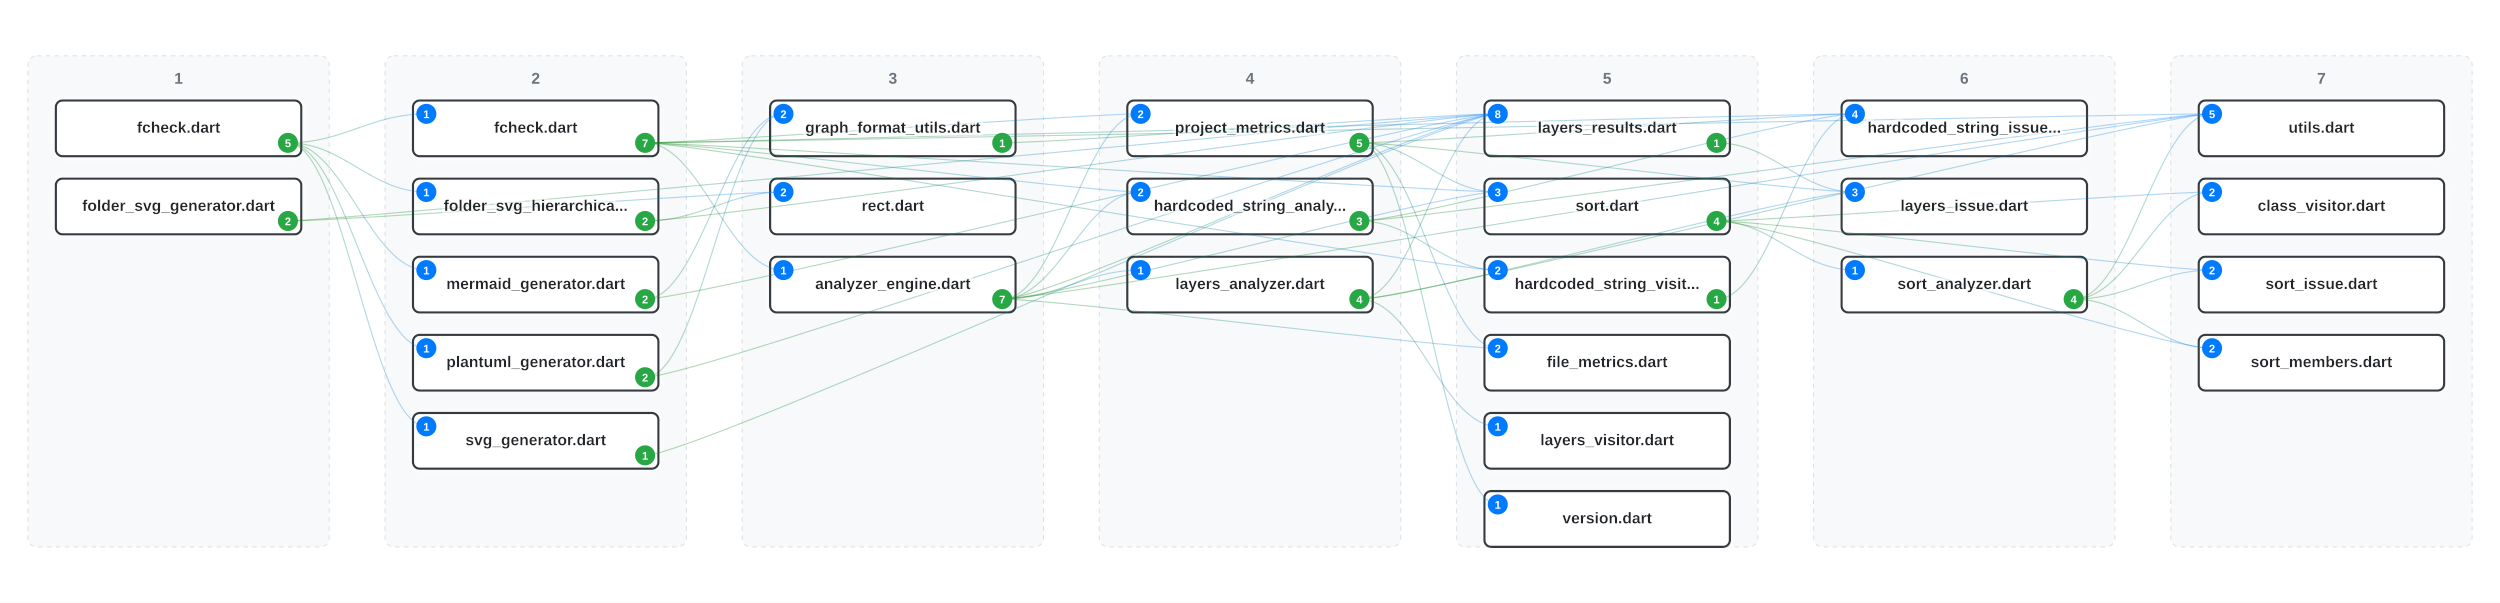
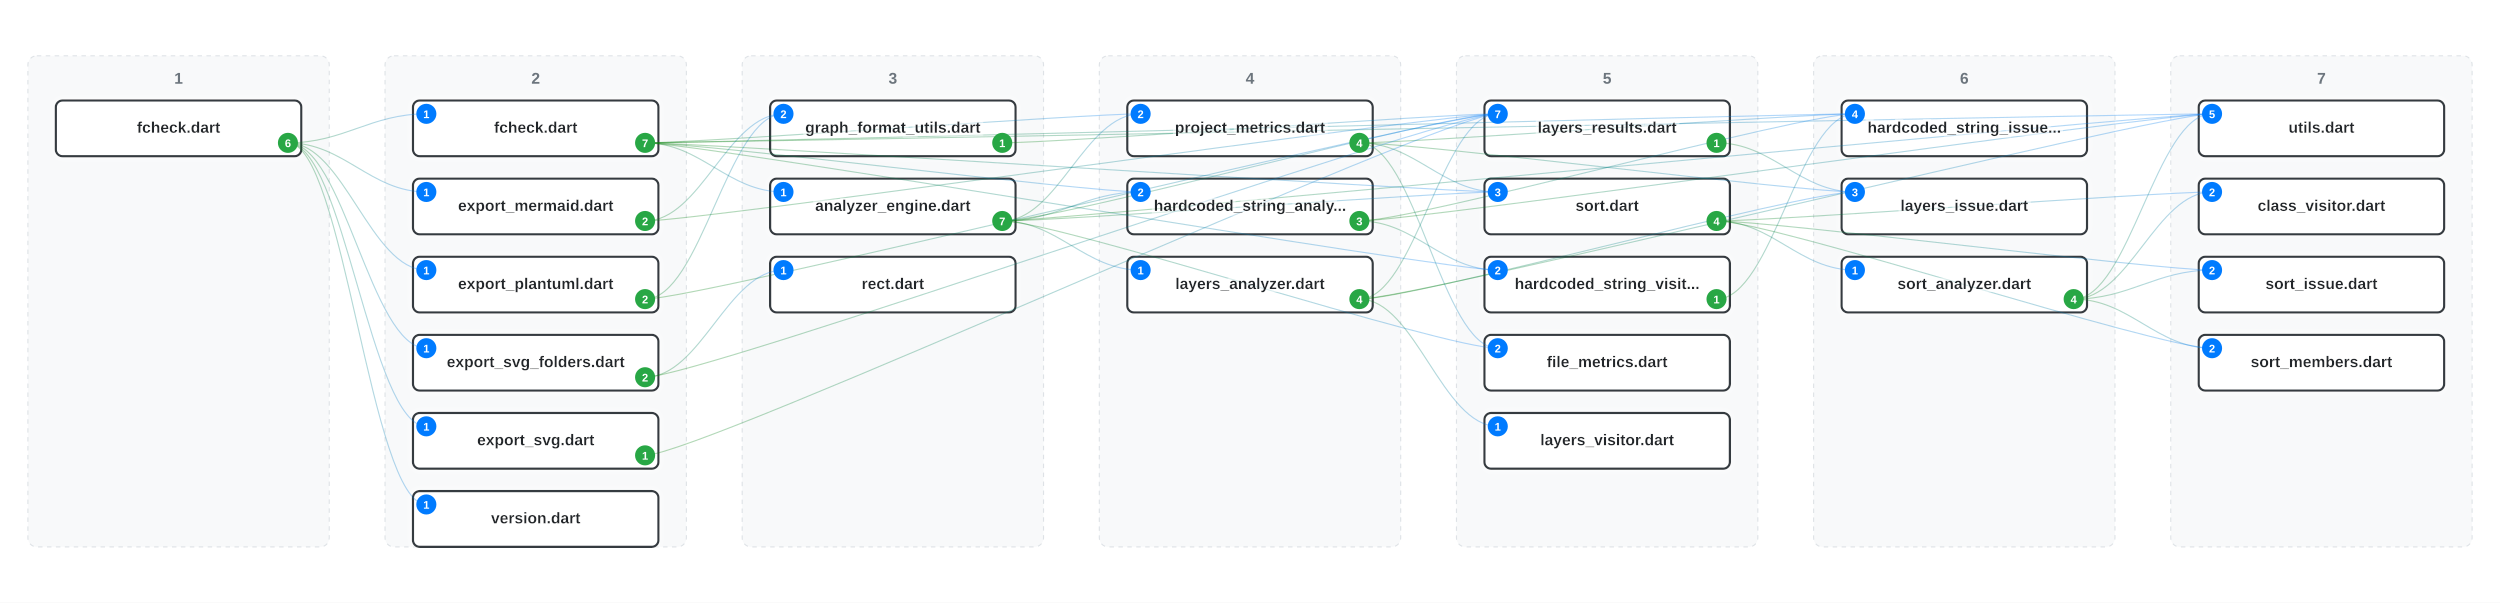
<svg xmlns="http://www.w3.org/2000/svg" width="2240" height="540" viewBox="0 0 2240 540" font-family="Arial, Helvetica, sans-serif">
  <defs>
    <filter id="whiteShadow" x="-20%" y="-20%" width="140%" height="140%">
      <feGaussianBlur in="SourceAlpha" stdDeviation="3" />
      <feOffset dx="0" dy="0" result="offsetblur" />
      <feFlood flood-color="white" flood-opacity="1" />
      <feComposite in2="offsetblur" operator="in" />
      <feMerge>
        <feMergeNode />
        <feMergeNode in="SourceGraphic" />
      </feMerge>
    </filter>
    <filter id="outlineWhite">
      <feMorphology in="SourceAlpha" result="DILATED" operator="dilate" radius="2" />
      <feFlood flood-color="white" flood-opacity="0.5" result="WHITE" />
      <feComposite in="WHITE" in2="DILATED" operator="in" result="OUTLINE" />
      <feMerge>
        <feMergeNode in="OUTLINE" />
        <feMergeNode in="SourceGraphic" />
      </feMerge>
    </filter>
    <linearGradient id="edgeGradient" x1="0%" y1="0%" x2="100%" y2="0%">
      <stop offset="0%" stop-color="green" stop-opacity="0.3" />
      <stop offset="100%" stop-color="#007bff" stop-opacity="0.3" />
    </linearGradient>
  </defs>
  <style>
  .layerBackground { fill: #f8f9fa; stroke: #dee2e6; stroke-width: 1; stroke-dasharray: 4,4; }
  .layerTitle { fill: #6c757d; font-size: 14px; font-weight: bold; text-anchor: middle; }
  .nodeRect { fill: #ffffff; stroke: #343a40; stroke-width: 2; rx: 6; ry: 6; cursor: pointer; filter: url(#whiteShadow); }
  .nodeRect:hover { stroke: #007bff; stroke-width: 3; }
  .nodeText { fill: #212529; font-size: 14px; font-weight: 900; text-anchor: middle; dominant-baseline: middle; filter: url(#outlineWhite); }
  .edge { fill: none; stroke: url(#edgeGradient); }
  .edge:hover { stroke: #007bff; stroke-width: 3; opacity: 1.0; }
  .cycleEdge { stroke: red; stroke-width: 5; opacity: 0.9; }
  .badge { font-size: 10px; font-weight: bold; fill: white; text-anchor: middle; dominant-baseline: middle; cursor: help; }
  .badge:hover { opacity: 0.8; }
</style>
  <rect width="100%" height="100%" fill="white" />
  <rect x="25.0" y="50" width="270.0" height="440" rx="8" class="layerBackground" />
  <text x="160.0" y="75" class="layerTitle">1</text>
  <rect x="345.0" y="50" width="270.0" height="440" rx="8" class="layerBackground" />
  <text x="480.0" y="75" class="layerTitle">2</text>
  <rect x="665.0" y="50" width="270.0" height="440" rx="8" class="layerBackground" />
  <text x="800.0" y="75" class="layerTitle">3</text>
  <rect x="985.0" y="50" width="270.0" height="440" rx="8" class="layerBackground" />
  <text x="1120.0" y="75" class="layerTitle">4</text>
  <rect x="1305.0" y="50" width="270.0" height="440" rx="8" class="layerBackground" />
  <text x="1440.0" y="75" class="layerTitle">5</text>
  <rect x="1625.0" y="50" width="270.0" height="440" rx="8" class="layerBackground" />
  <text x="1760.0" y="75" class="layerTitle">6</text>
  <rect x="1945.0" y="50" width="270.0" height="440" rx="8" class="layerBackground" />
  <text x="2080.0" y="75" class="layerTitle">7</text>
  <rect x="50.0" y="90.0" width="220" height="50" class="nodeRect" />
-   <rect x="50.0" y="160.0" width="220" height="50" class="nodeRect" />
  <rect x="370.0" y="90.0" width="220" height="50" class="nodeRect" />
  <rect x="370.0" y="160.0" width="220" height="50" class="nodeRect" />
  <rect x="370.0" y="230.0" width="220" height="50" class="nodeRect" />
  <rect x="370.0" y="300.0" width="220" height="50" class="nodeRect" />
  <rect x="370.0" y="370.0" width="220" height="50" class="nodeRect" />
+   <rect x="370.0" y="440.0" width="220" height="50" class="nodeRect" />
  <rect x="690.0" y="90.0" width="220" height="50" class="nodeRect" />
  <rect x="690.0" y="160.0" width="220" height="50" class="nodeRect" />
  <rect x="690.0" y="230.0" width="220" height="50" class="nodeRect" />
  <rect x="1010.0" y="90.0" width="220" height="50" class="nodeRect" />
  <rect x="1010.0" y="160.0" width="220" height="50" class="nodeRect" />
  <rect x="1010.0" y="230.0" width="220" height="50" class="nodeRect" />
  <rect x="1330.0" y="90.0" width="220" height="50" class="nodeRect" />
  <rect x="1330.0" y="160.0" width="220" height="50" class="nodeRect" />
  <rect x="1330.0" y="230.0" width="220" height="50" class="nodeRect" />
  <rect x="1330.0" y="300.0" width="220" height="50" class="nodeRect" />
  <rect x="1330.0" y="370.0" width="220" height="50" class="nodeRect" />
-   <rect x="1330.0" y="440.0" width="220" height="50" class="nodeRect" />
  <rect x="1650.0" y="90.0" width="220" height="50" class="nodeRect" />
  <rect x="1650.0" y="160.0" width="220" height="50" class="nodeRect" />
  <rect x="1650.0" y="230.0" width="220" height="50" class="nodeRect" />
  <rect x="1970.0" y="90.0" width="220" height="50" class="nodeRect" />
  <rect x="1970.0" y="160.0" width="220" height="50" class="nodeRect" />
  <rect x="1970.0" y="230.0" width="220" height="50" class="nodeRect" />
  <rect x="1970.0" y="300.0" width="220" height="50" class="nodeRect" />
  <path d="M 258.0 128.0 C 308.0 128.0, 332.0 102.0, 382.0 102.0" class="edge" />
+   <path d="M 258.0 128.0 C 308.0 128.0, 332.0 172.0, 382.0 172.0" class="edge" />
  <path d="M 258.0 128.0 C 308.0 128.0, 332.0 242.0, 382.0 242.0" class="edge" />
  <path d="M 258.0 128.0 C 308.0 128.0, 332.0 382.0, 382.0 382.0" class="edge" />
  <path d="M 258.0 128.0 C 308.0 128.0, 332.0 312.0, 382.0 312.0" class="edge" />
-   <path d="M 258.0 128.0 C 308.0 128.0, 332.0 172.0, 382.0 172.0" class="edge" />
+   <path d="M 258.0 128.0 C 308.0 128.0, 332.0 452.0, 382.0 452.0" class="edge" />
  <path d="M 578.0 128.0 C 628.0 128.0, 972.0 102.0, 1022.0 102.0" class="edge" />
-   <path d="M 578.0 128.0 C 628.0 128.0, 652.0 242.0, 702.0 242.0" class="edge" />
+   <path d="M 578.0 128.0 C 628.0 128.0, 652.0 172.0, 702.0 172.0" class="edge" />
  <path d="M 578.0 128.0 C 628.0 128.0, 1932.0 102.0, 1982.0 102.0" class="edge" />
  <path d="M 578.0 128.0 C 628.0 128.0, 1612.0 102.0, 1662.0 102.0" class="edge" />
  <path d="M 578.0 128.0 C 628.0 128.0, 972.0 172.0, 1022.0 172.0" class="edge" />
  <path d="M 578.0 128.0 C 628.0 128.0, 1292.0 242.0, 1342.0 242.0" class="edge" />
  <path d="M 578.0 128.0 C 628.0 128.0, 1292.0 172.0, 1342.0 172.0" class="edge" />
  <path d="M 1218.0 128.0 C 1268.0 128.0, 1612.0 102.0, 1662.0 102.0" class="edge" />
  <path d="M 1218.0 128.0 C 1268.0 128.0, 1612.0 172.0, 1662.0 172.0" class="edge" />
  <path d="M 1218.0 128.0 C 1268.0 128.0, 1292.0 312.0, 1342.0 312.0" class="edge" />
  <path d="M 1218.0 128.0 C 1268.0 128.0, 1292.0 172.0, 1342.0 172.0" class="edge" />
-   <path d="M 1218.0 128.0 C 1268.0 128.0, 1292.0 452.0, 1342.0 452.0" class="edge" />
  <path d="M 1538.0 268.0 C 1588.0 268.0, 1612.0 102.0, 1662.0 102.0" class="edge" />
  <path d="M 1218.0 198.0 C 1268.0 198.0, 1612.0 102.0, 1662.0 102.0" class="edge" />
  <path d="M 1218.0 198.0 C 1268.0 198.0, 1292.0 242.0, 1342.0 242.0" class="edge" />
  <path d="M 1218.0 198.0 C 1268.0 198.0, 1932.0 102.0, 1982.0 102.0" class="edge" />
  <path d="M 1538.0 128.0 C 1588.0 128.0, 1612.0 172.0, 1662.0 172.0" class="edge" />
  <path d="M 1218.0 268.0 C 1268.0 268.0, 1292.0 102.0, 1342.0 102.0" class="edge" />
  <path d="M 1218.0 268.0 C 1268.0 268.0, 1612.0 172.0, 1662.0 172.0" class="edge" />
  <path d="M 1218.0 268.0 C 1268.0 268.0, 1292.0 382.0, 1342.0 382.0" class="edge" />
  <path d="M 1218.0 268.0 C 1268.0 268.0, 1932.0 102.0, 1982.0 102.0" class="edge" />
  <path d="M 1538.0 198.0 C 1588.0 198.0, 1932.0 172.0, 1982.0 172.0" class="edge" />
  <path d="M 1538.0 198.0 C 1588.0 198.0, 1932.0 312.0, 1982.0 312.0" class="edge" />
  <path d="M 1538.0 198.0 C 1588.0 198.0, 1612.0 242.0, 1662.0 242.0" class="edge" />
  <path d="M 1538.0 198.0 C 1588.0 198.0, 1932.0 242.0, 1982.0 242.0" class="edge" />
  <path d="M 1858.0 268.0 C 1908.0 268.0, 1932.0 172.0, 1982.0 172.0" class="edge" />
  <path d="M 1858.0 268.0 C 1908.0 268.0, 1932.0 312.0, 1982.0 312.0" class="edge" />
  <path d="M 1858.0 268.0 C 1908.0 268.0, 1932.0 242.0, 1982.0 242.0" class="edge" />
  <path d="M 1858.0 268.0 C 1908.0 268.0, 1932.0 102.0, 1982.0 102.0" class="edge" />
-   <path d="M 898.0 268.0 C 948.0 268.0, 1292.0 102.0, 1342.0 102.0" class="edge" />
-   <path d="M 898.0 268.0 C 948.0 268.0, 1292.0 312.0, 1342.0 312.0" class="edge" />
-   <path d="M 898.0 268.0 C 948.0 268.0, 972.0 172.0, 1022.0 172.0" class="edge" />
-   <path d="M 898.0 268.0 C 948.0 268.0, 972.0 242.0, 1022.0 242.0" class="edge" />
-   <path d="M 898.0 268.0 C 948.0 268.0, 1292.0 172.0, 1342.0 172.0" class="edge" />
-   <path d="M 898.0 268.0 C 948.0 268.0, 972.0 102.0, 1022.0 102.0" class="edge" />
-   <path d="M 898.0 268.0 C 948.0 268.0, 1932.0 102.0, 1982.0 102.0" class="edge" />
+   <path d="M 898.0 198.0 C 948.0 198.0, 1292.0 102.0, 1342.0 102.0" class="edge" />
+   <path d="M 898.0 198.0 C 948.0 198.0, 1292.0 312.0, 1342.0 312.0" class="edge" />
+   <path d="M 898.0 198.0 C 948.0 198.0, 972.0 172.0, 1022.0 172.0" class="edge" />
+   <path d="M 898.0 198.0 C 948.0 198.0, 972.0 242.0, 1022.0 242.0" class="edge" />
+   <path d="M 898.0 198.0 C 948.0 198.0, 1292.0 172.0, 1342.0 172.0" class="edge" />
+   <path d="M 898.0 198.0 C 948.0 198.0, 972.0 102.0, 1022.0 102.0" class="edge" />
+   <path d="M 898.0 198.0 C 948.0 198.0, 1932.0 102.0, 1982.0 102.0" class="edge" />
  <path d="M 898.0 128.0 C 948.0 128.0, 1292.0 102.0, 1342.0 102.0" class="edge" />
-   <path d="M 578.0 408.0 C 628.0 408.0, 1292.0 102.0, 1342.0 102.0" class="edge" />
-   <path d="M 578.0 198.0 C 628.0 198.0, 1292.0 102.0, 1342.0 102.0" class="edge" />
-   <path d="M 578.0 198.0 C 628.0 198.0, 652.0 172.0, 702.0 172.0" class="edge" />
-   <path d="M 578.0 338.0 C 628.0 338.0, 652.0 102.0, 702.0 102.0" class="edge" />
-   <path d="M 578.0 338.0 C 628.0 338.0, 1292.0 102.0, 1342.0 102.0" class="edge" />
  <path d="M 578.0 268.0 C 628.0 268.0, 652.0 102.0, 702.0 102.0" class="edge" />
  <path d="M 578.0 268.0 C 628.0 268.0, 1292.0 102.0, 1342.0 102.0" class="edge" />
-   <path d="M 258.0 198.0 C 308.0 198.0, 1292.0 102.0, 1342.0 102.0" class="edge" />
-   <path d="M 258.0 198.0 C 308.0 198.0, 652.0 172.0, 702.0 172.0" class="edge" />
+   <path d="M 578.0 338.0 C 628.0 338.0, 1292.0 102.0, 1342.0 102.0" class="edge" />
+   <path d="M 578.0 338.0 C 628.0 338.0, 652.0 242.0, 702.0 242.0" class="edge" />
+   <path d="M 578.0 408.0 C 628.0 408.0, 1292.0 102.0, 1342.0 102.0" class="edge" />
+   <path d="M 578.0 198.0 C 628.0 198.0, 652.0 102.0, 702.0 102.0" class="edge" />
+   <path d="M 578.0 198.0 C 628.0 198.0, 1292.0 102.0, 1342.0 102.0" class="edge" />
  <g>
    <circle cx="258.0" cy="128.0" r="9" fill="#28a745" />
-     <text x="258.0" y="129.0" class="badge">5</text>
+     <text x="258.0" y="129.0" class="badge">6</text>
  </g>
  <text x="160.0" y="115.0" class="nodeText">fcheck.dart</text>
-   <g>
-     <circle cx="258.0" cy="198.0" r="9" fill="#28a745" />
-     <text x="258.0" y="199.0" class="badge">2</text>
-   </g>
-   <text x="160.0" y="185.0" class="nodeText">folder_svg_generator.dart</text>
  <g>
    <circle cx="382.0" cy="102.0" r="9" fill="#007bff" />
    <text x="382.0" y="103.0" class="badge">1</text>
  </g>
  <g>
    <circle cx="578.0" cy="128.0" r="9" fill="#28a745" />
    <text x="578.0" y="129.0" class="badge">7</text>
  </g>
  <text x="480.0" y="115.0" class="nodeText">fcheck.dart</text>
  <g>
    <circle cx="382.0" cy="172.0" r="9" fill="#007bff" />
    <text x="382.0" y="173.0" class="badge">1</text>
  </g>
  <g>
    <circle cx="578.0" cy="198.0" r="9" fill="#28a745" />
    <text x="578.0" y="199.0" class="badge">2</text>
  </g>
-   <text x="480.0" y="185.0" class="nodeText">folder_svg_hierarchica...</text>
+   <text x="480.0" y="185.0" class="nodeText">export_mermaid.dart</text>
  <g>
    <circle cx="382.0" cy="242.0" r="9" fill="#007bff" />
    <text x="382.0" y="243.0" class="badge">1</text>
  </g>
  <g>
    <circle cx="578.0" cy="268.0" r="9" fill="#28a745" />
    <text x="578.0" y="269.0" class="badge">2</text>
  </g>
-   <text x="480.0" y="255.0" class="nodeText">mermaid_generator.dart</text>
+   <text x="480.0" y="255.0" class="nodeText">export_plantuml.dart</text>
  <g>
    <circle cx="382.0" cy="312.0" r="9" fill="#007bff" />
    <text x="382.0" y="313.0" class="badge">1</text>
  </g>
  <g>
    <circle cx="578.0" cy="338.0" r="9" fill="#28a745" />
    <text x="578.0" y="339.0" class="badge">2</text>
  </g>
-   <text x="480.0" y="325.0" class="nodeText">plantuml_generator.dart</text>
+   <text x="480.0" y="325.0" class="nodeText">export_svg_folders.dart</text>
  <g>
    <circle cx="382.0" cy="382.0" r="9" fill="#007bff" />
    <text x="382.0" y="383.0" class="badge">1</text>
  </g>
  <g>
    <circle cx="578.0" cy="408.0" r="9" fill="#28a745" />
    <text x="578.0" y="409.0" class="badge">1</text>
  </g>
-   <text x="480.0" y="395.0" class="nodeText">svg_generator.dart</text>
+   <text x="480.0" y="395.0" class="nodeText">export_svg.dart</text>
+   <g>
+     <circle cx="382.0" cy="452.0" r="9" fill="#007bff" />
+     <text x="382.0" y="453.0" class="badge">1</text>
+   </g>
+   <text x="480.0" y="465.0" class="nodeText">version.dart</text>
  <g>
    <circle cx="702.0" cy="102.0" r="9" fill="#007bff" />
    <text x="702.0" y="103.0" class="badge">2</text>
  </g>
  <g>
    <circle cx="898.0" cy="128.0" r="9" fill="#28a745" />
    <text x="898.0" y="129.0" class="badge">1</text>
  </g>
  <text x="800.0" y="115.0" class="nodeText">graph_format_utils.dart</text>
  <g>
    <circle cx="702.0" cy="172.0" r="9" fill="#007bff" />
-     <text x="702.0" y="173.0" class="badge">2</text>
-   </g>
-   <text x="800.0" y="185.0" class="nodeText">rect.dart</text>
+     <text x="702.0" y="173.0" class="badge">1</text>
+   </g>
+   <g>
+     <circle cx="898.0" cy="198.0" r="9" fill="#28a745" />
+     <text x="898.0" y="199.0" class="badge">7</text>
+   </g>
+   <text x="800.0" y="185.0" class="nodeText">analyzer_engine.dart</text>
  <g>
    <circle cx="702.0" cy="242.0" r="9" fill="#007bff" />
    <text x="702.0" y="243.0" class="badge">1</text>
  </g>
-   <g>
-     <circle cx="898.0" cy="268.0" r="9" fill="#28a745" />
-     <text x="898.0" y="269.0" class="badge">7</text>
-   </g>
-   <text x="800.0" y="255.0" class="nodeText">analyzer_engine.dart</text>
+   <text x="800.0" y="255.0" class="nodeText">rect.dart</text>
  <g>
    <circle cx="1022.0" cy="102.0" r="9" fill="#007bff" />
    <text x="1022.0" y="103.0" class="badge">2</text>
  </g>
  <g>
    <circle cx="1218.0" cy="128.0" r="9" fill="#28a745" />
-     <text x="1218.0" y="129.0" class="badge">5</text>
+     <text x="1218.0" y="129.0" class="badge">4</text>
  </g>
  <text x="1120.0" y="115.0" class="nodeText">project_metrics.dart</text>
  <g>
    <circle cx="1022.0" cy="172.0" r="9" fill="#007bff" />
    <text x="1022.0" y="173.0" class="badge">2</text>
  </g>
  <g>
    <circle cx="1218.0" cy="198.0" r="9" fill="#28a745" />
    <text x="1218.0" y="199.0" class="badge">3</text>
  </g>
  <text x="1120.0" y="185.0" class="nodeText">hardcoded_string_analy...</text>
  <g>
    <circle cx="1022.0" cy="242.0" r="9" fill="#007bff" />
    <text x="1022.0" y="243.0" class="badge">1</text>
  </g>
  <g>
    <circle cx="1218.0" cy="268.0" r="9" fill="#28a745" />
    <text x="1218.0" y="269.0" class="badge">4</text>
  </g>
  <text x="1120.0" y="255.0" class="nodeText">layers_analyzer.dart</text>
  <g>
    <circle cx="1342.0" cy="102.0" r="9" fill="#007bff" />
-     <text x="1342.0" y="103.0" class="badge">8</text>
+     <text x="1342.0" y="103.0" class="badge">7</text>
  </g>
  <g>
    <circle cx="1538.0" cy="128.0" r="9" fill="#28a745" />
    <text x="1538.0" y="129.0" class="badge">1</text>
  </g>
  <text x="1440.0" y="115.0" class="nodeText">layers_results.dart</text>
  <g>
    <circle cx="1342.0" cy="172.0" r="9" fill="#007bff" />
    <text x="1342.0" y="173.0" class="badge">3</text>
  </g>
  <g>
    <circle cx="1538.0" cy="198.0" r="9" fill="#28a745" />
    <text x="1538.0" y="199.0" class="badge">4</text>
  </g>
  <text x="1440.0" y="185.0" class="nodeText">sort.dart</text>
  <g>
    <circle cx="1342.0" cy="242.0" r="9" fill="#007bff" />
    <text x="1342.0" y="243.0" class="badge">2</text>
  </g>
  <g>
    <circle cx="1538.0" cy="268.0" r="9" fill="#28a745" />
    <text x="1538.0" y="269.0" class="badge">1</text>
  </g>
  <text x="1440.0" y="255.0" class="nodeText">hardcoded_string_visit...</text>
  <g>
    <circle cx="1342.0" cy="312.0" r="9" fill="#007bff" />
    <text x="1342.0" y="313.0" class="badge">2</text>
  </g>
  <text x="1440.0" y="325.0" class="nodeText">file_metrics.dart</text>
  <g>
    <circle cx="1342.0" cy="382.0" r="9" fill="#007bff" />
    <text x="1342.0" y="383.0" class="badge">1</text>
  </g>
  <text x="1440.0" y="395.0" class="nodeText">layers_visitor.dart</text>
  <g>
-     <circle cx="1342.0" cy="452.0" r="9" fill="#007bff" />
-     <text x="1342.0" y="453.0" class="badge">1</text>
-   </g>
-   <text x="1440.0" y="465.0" class="nodeText">version.dart</text>
-   <g>
    <circle cx="1662.0" cy="102.0" r="9" fill="#007bff" />
    <text x="1662.0" y="103.0" class="badge">4</text>
  </g>
  <text x="1760.0" y="115.0" class="nodeText">hardcoded_string_issue...</text>
  <g>
    <circle cx="1662.0" cy="172.0" r="9" fill="#007bff" />
    <text x="1662.0" y="173.0" class="badge">3</text>
  </g>
  <text x="1760.0" y="185.0" class="nodeText">layers_issue.dart</text>
  <g>
    <circle cx="1662.0" cy="242.0" r="9" fill="#007bff" />
    <text x="1662.0" y="243.0" class="badge">1</text>
  </g>
  <g>
    <circle cx="1858.0" cy="268.0" r="9" fill="#28a745" />
    <text x="1858.0" y="269.0" class="badge">4</text>
  </g>
  <text x="1760.0" y="255.0" class="nodeText">sort_analyzer.dart</text>
  <g>
    <circle cx="1982.0" cy="102.0" r="9" fill="#007bff" />
    <text x="1982.0" y="103.0" class="badge">5</text>
  </g>
  <text x="2080.0" y="115.0" class="nodeText">utils.dart</text>
  <g>
    <circle cx="1982.0" cy="172.0" r="9" fill="#007bff" />
    <text x="1982.0" y="173.0" class="badge">2</text>
  </g>
  <text x="2080.0" y="185.0" class="nodeText">class_visitor.dart</text>
  <g>
    <circle cx="1982.0" cy="242.0" r="9" fill="#007bff" />
    <text x="1982.0" y="243.0" class="badge">2</text>
  </g>
  <text x="2080.0" y="255.0" class="nodeText">sort_issue.dart</text>
  <g>
    <circle cx="1982.0" cy="312.0" r="9" fill="#007bff" />
    <text x="1982.0" y="313.0" class="badge">2</text>
  </g>
  <text x="2080.0" y="325.0" class="nodeText">sort_members.dart</text>
</svg>
